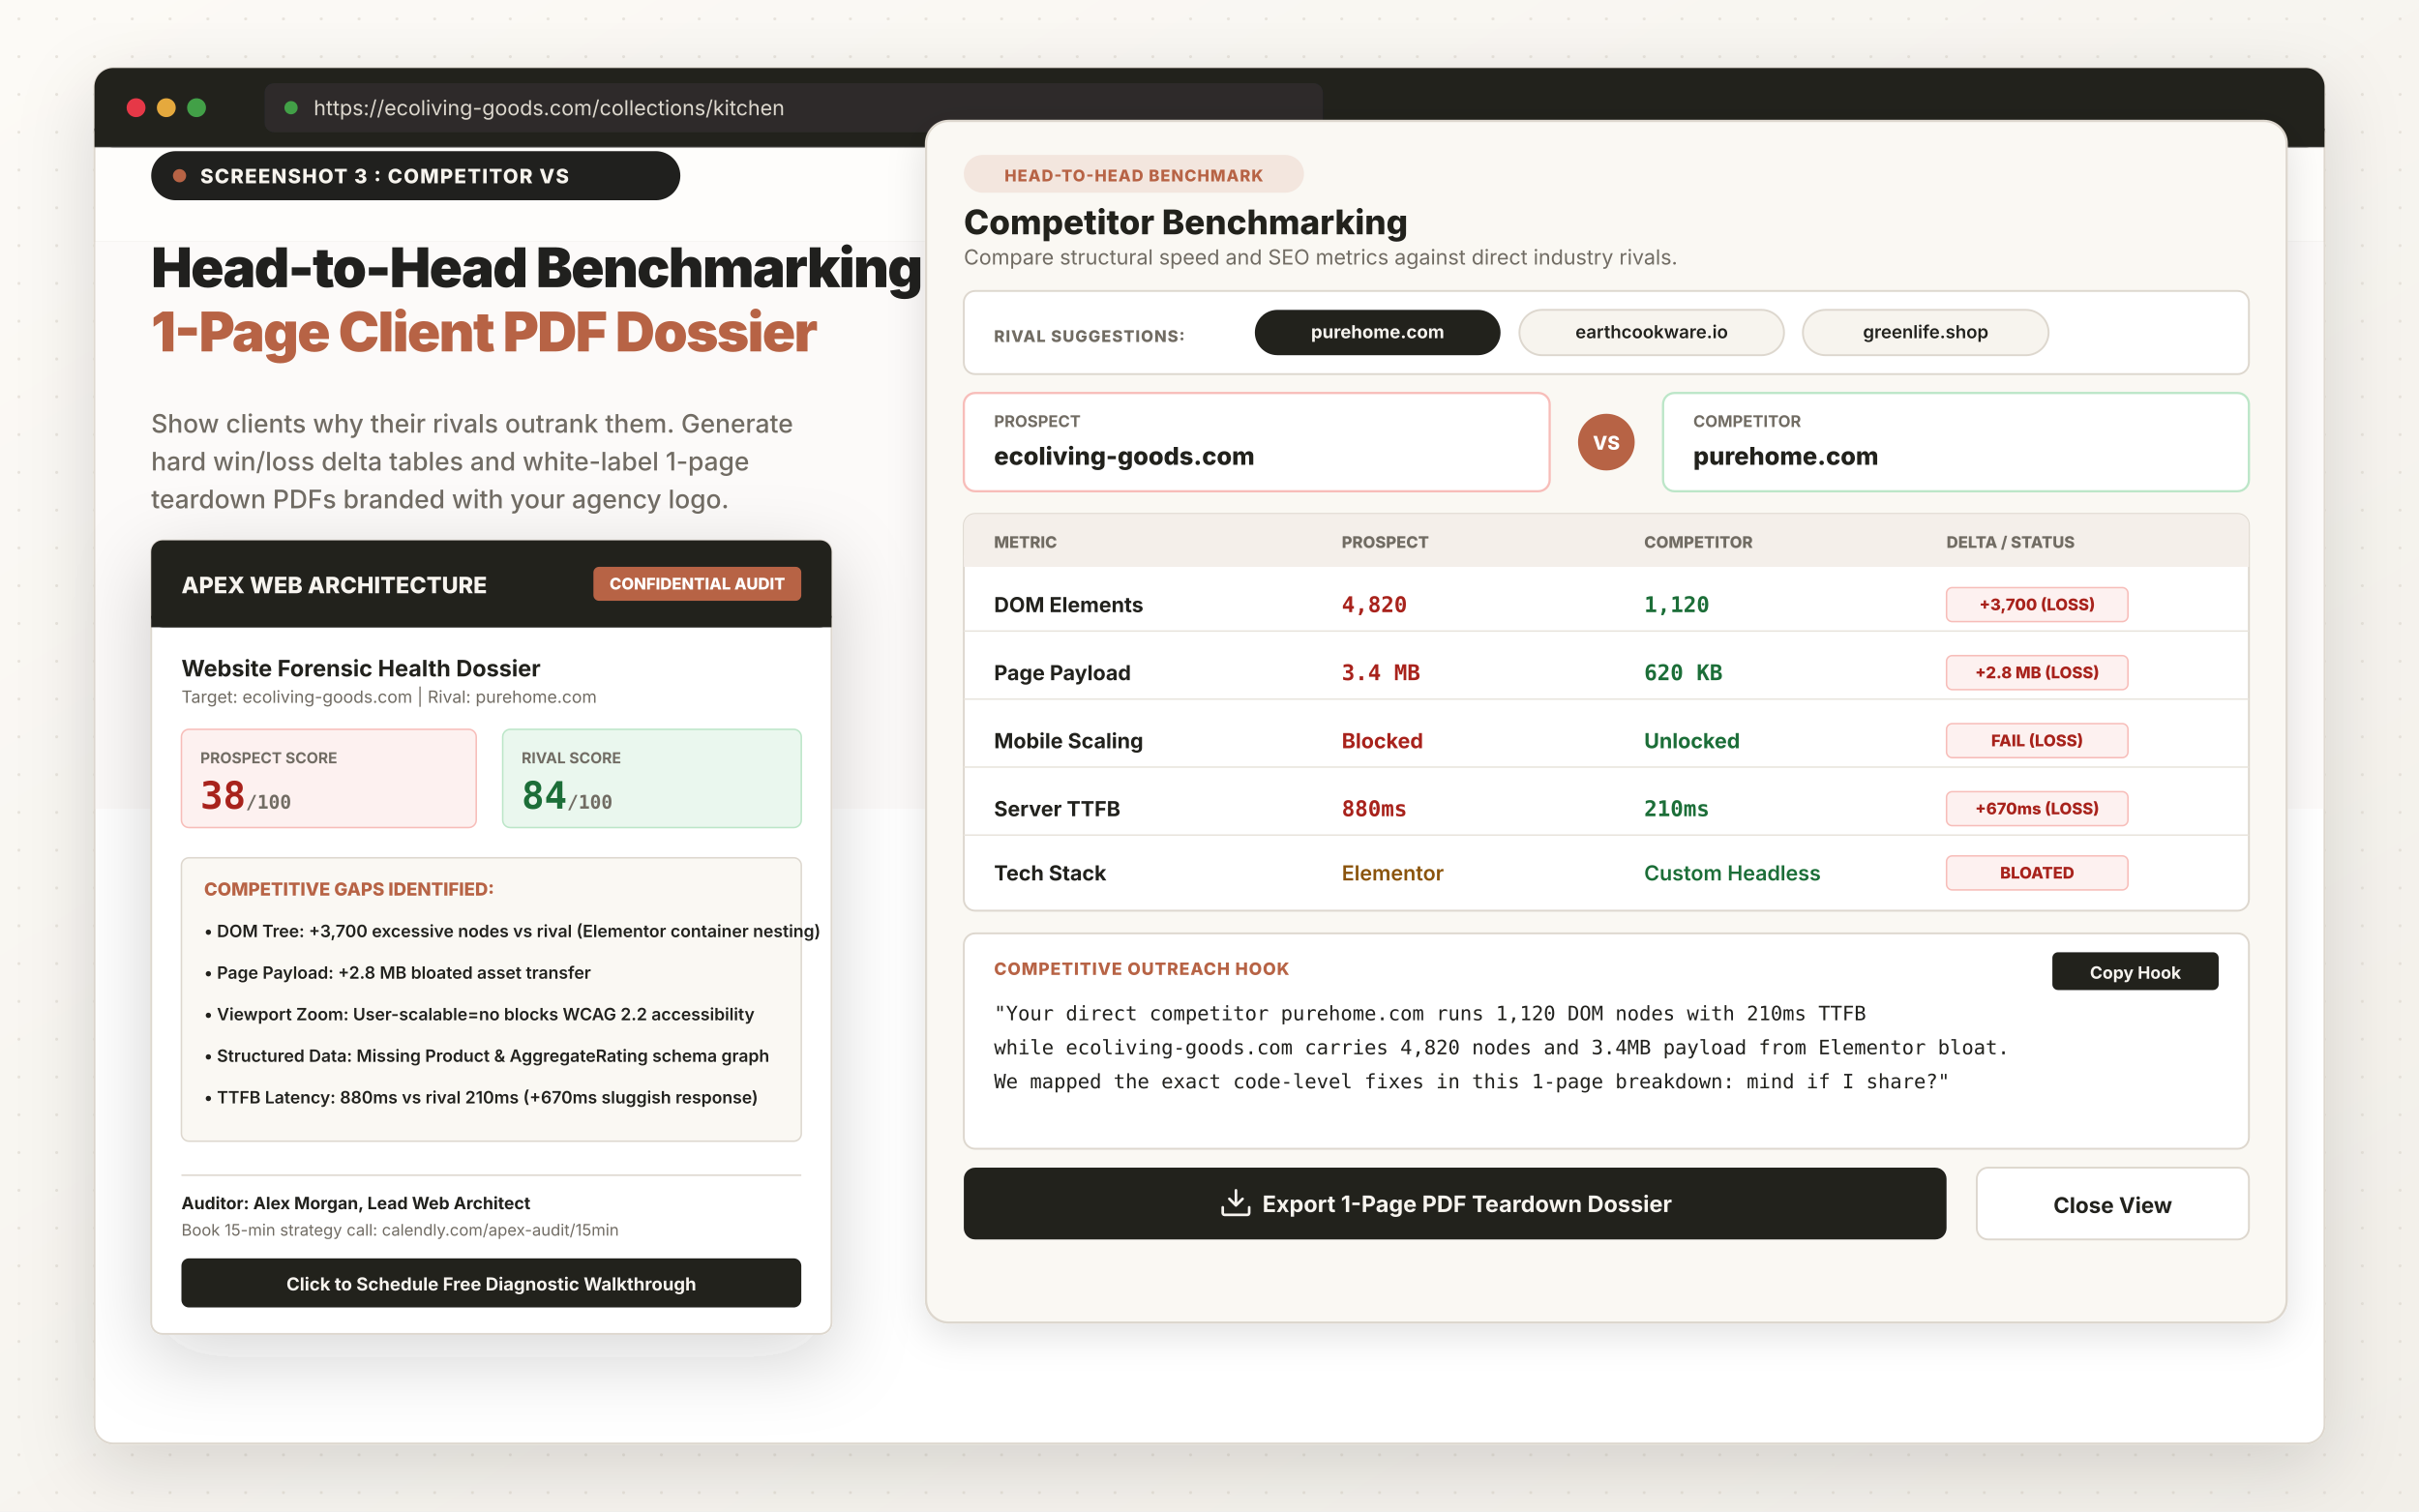
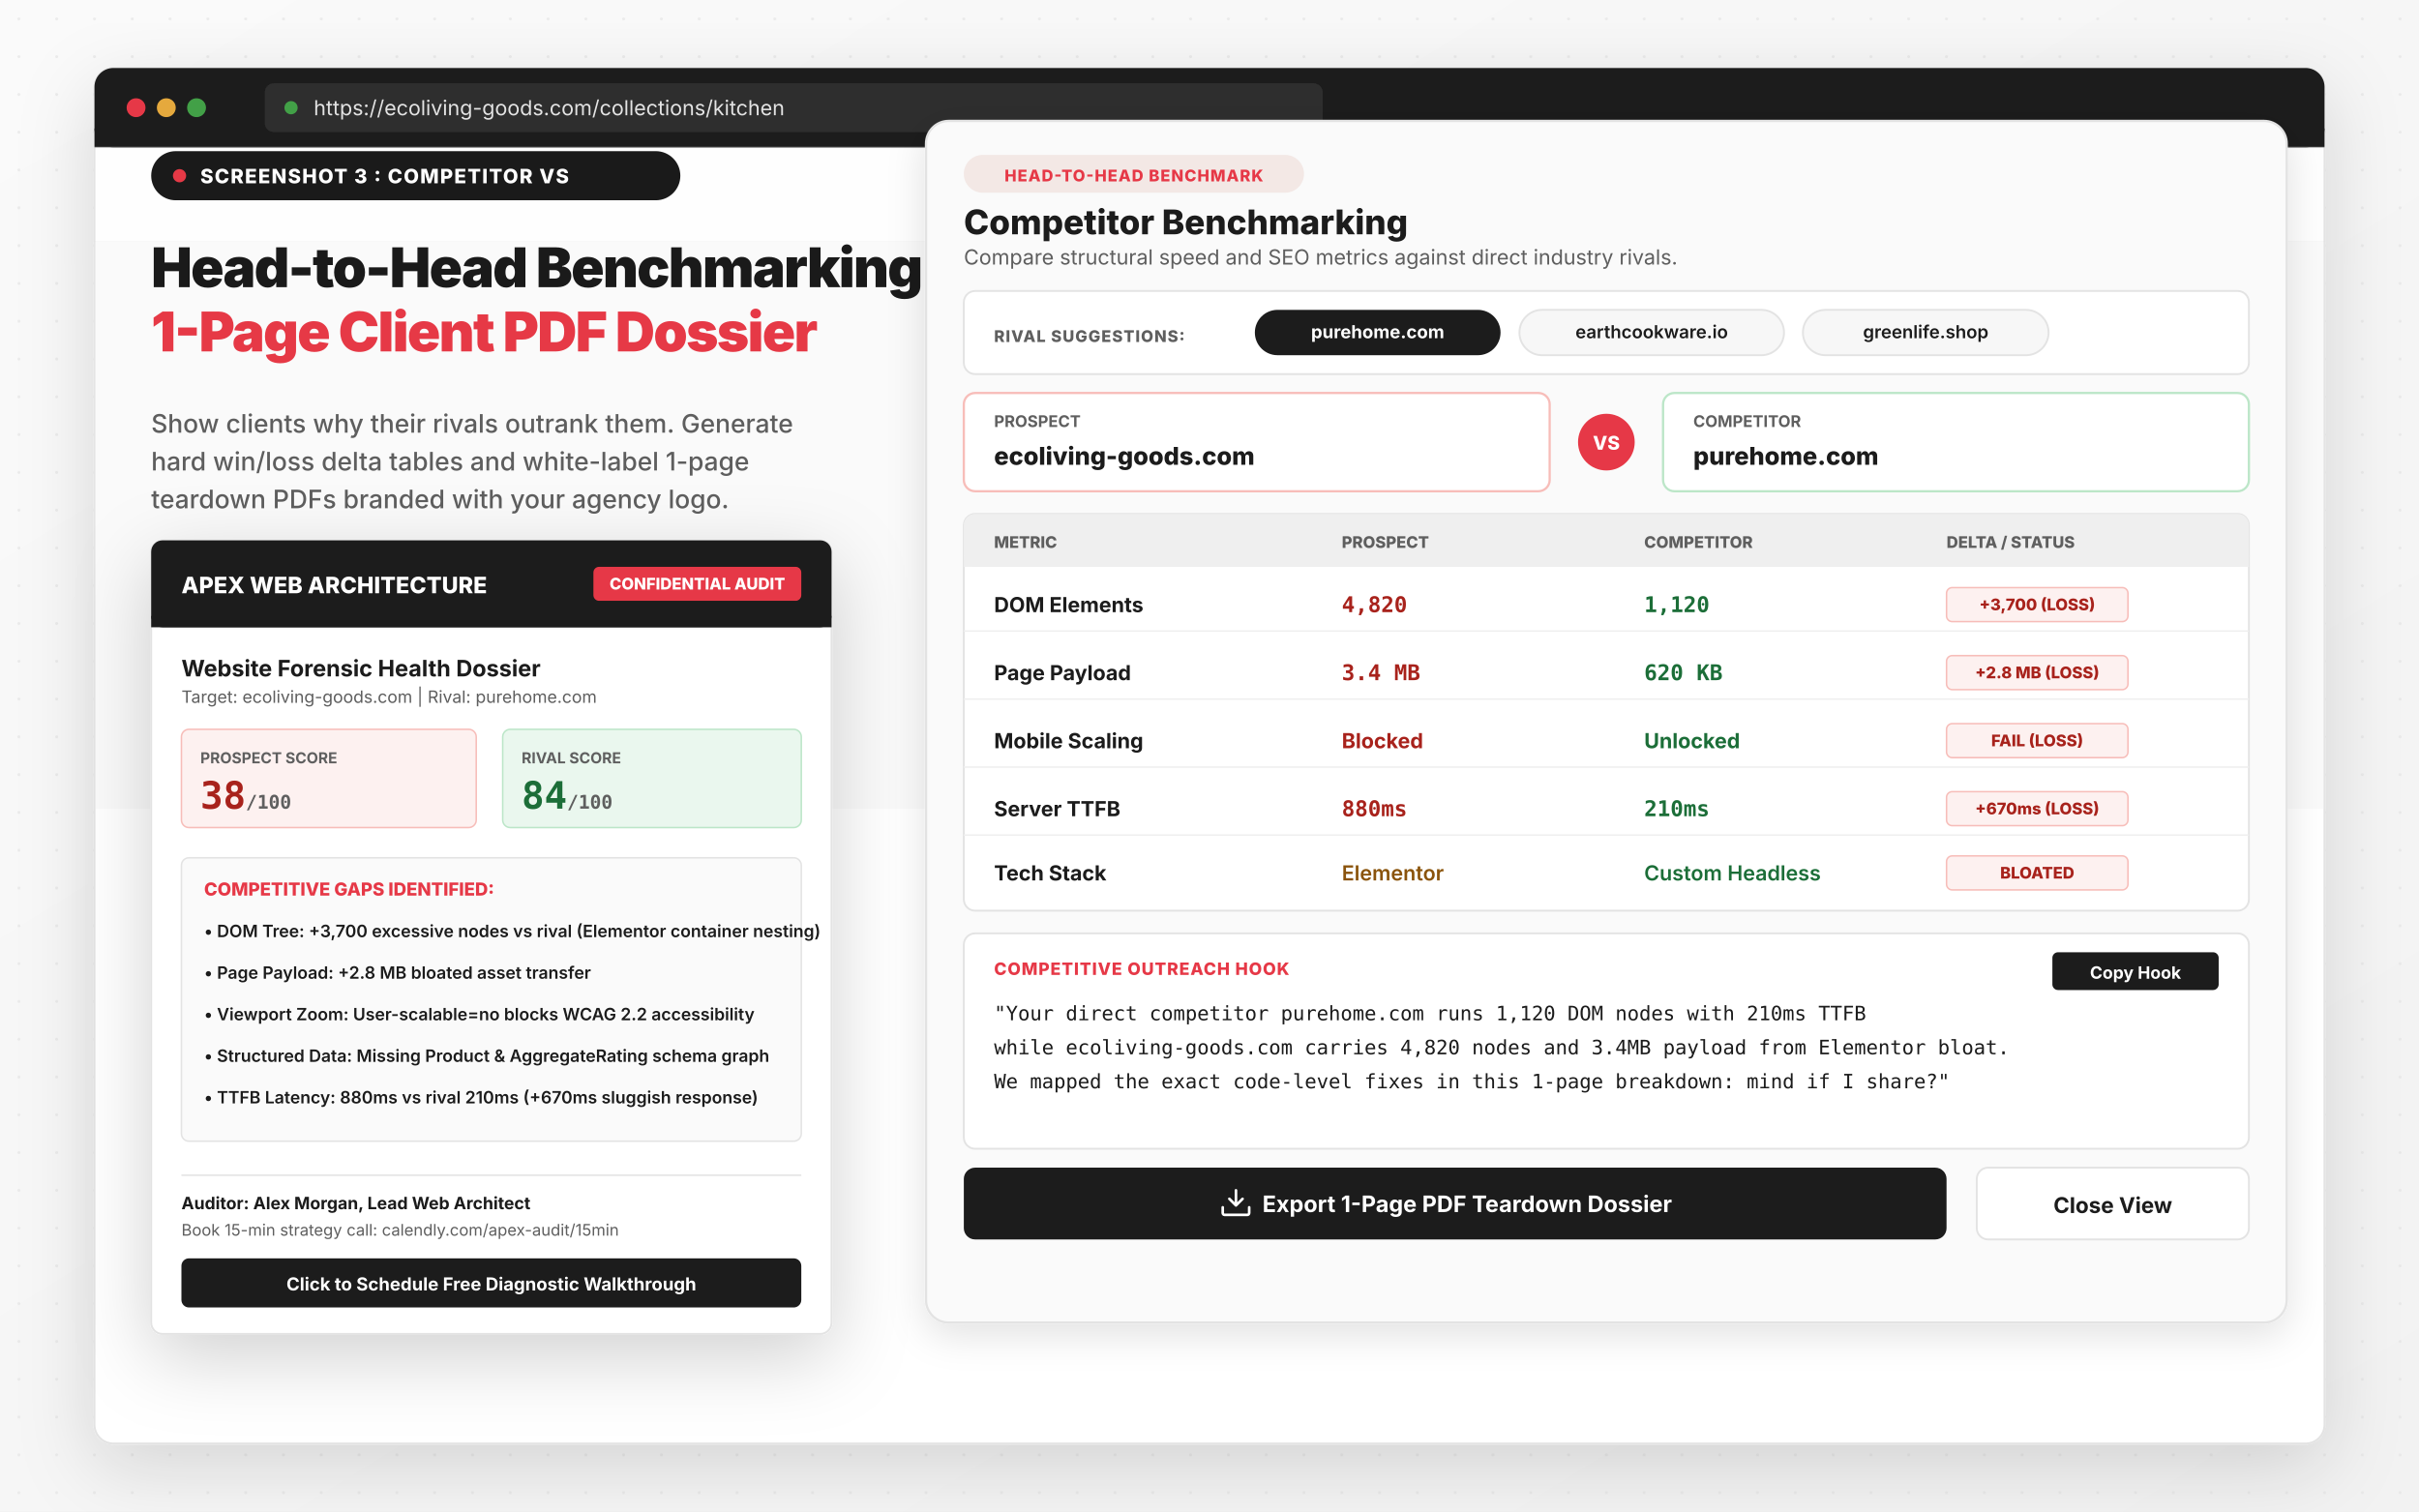
<svg xmlns="http://www.w3.org/2000/svg" viewBox="0 0 1280 800" width="1280" height="800">
  <defs>
    <linearGradient id="bgGrad3" x1="0%" y1="0%" x2="100%" y2="100%">
-       <stop offset="0%" stop-color="#FCFAF6" />
-       <stop offset="100%" stop-color="#F2EFE9" />
+       <stop offset="0%" stop-color="#fafafa" />
+       <stop offset="100%" stop-color="#f2f2f2" />
    </linearGradient>
    <filter id="browserShadow3" x="-10%" y="-10%" width="120%" height="125%">
-       <feDropShadow dx="0" dy="12" stdDeviation="20" flood-color="#20201E" flood-opacity="0.14" />
+       <feDropShadow dx="0" dy="12" stdDeviation="20" flood-color="#1a1a1a" flood-opacity="0.14" />
    </filter>
    <filter id="modalShadow3" x="-20%" y="-20%" width="140%" height="145%">
-       <feDropShadow dx="0" dy="24" stdDeviation="36" flood-color="#20201E" flood-opacity="0.25" />
-       <feDropShadow dx="0" dy="6" stdDeviation="10" flood-color="#20201E" flood-opacity="0.12" />
+       <feDropShadow dx="0" dy="24" stdDeviation="36" flood-color="#1a1a1a" flood-opacity="0.25" />
+       <feDropShadow dx="0" dy="6" stdDeviation="10" flood-color="#1a1a1a" flood-opacity="0.12" />
    </filter>
    <filter id="pdfShadow3" x="-20%" y="-20%" width="140%" height="140%">
-       <feDropShadow dx="0" dy="12" stdDeviation="20" flood-color="#20201E" flood-opacity="0.18" />
+       <feDropShadow dx="0" dy="12" stdDeviation="20" flood-color="#1a1a1a" flood-opacity="0.18" />
    </filter>
    <pattern id="dotGrid3" width="20" height="20" patternUnits="userSpaceOnUse">
-       <circle cx="10" cy="10" r="0.8" fill="#DDD7CE" opacity="0.6" />
+       <circle cx="10" cy="10" r="0.8" fill="#e3e3e3" opacity="0.6" />
    </pattern>
  </defs>
  <style>
    .font-sans { font-family: -apple-system, BlinkMacSystemFont, "Inter", "Segoe UI", Roboto, sans-serif; }
    .font-mono { font-family: ui-monospace, SFMono-Regular, Menlo, Monaco, Consolas, monospace; font-variant-numeric: tabular-nums; }
  </style>
  <rect width="1280" height="800" fill="url(#bgGrad3)" />
  <rect width="1280" height="800" fill="url(#dotGrid3)" />
  <g transform="translate(50, 36)" filter="url(#browserShadow3)">
-     <rect width="1180" height="728" rx="10" fill="#FFFFFF" stroke="#DDD7CE" stroke-width="1" />
-     <rect width="1180" height="42" rx="10" fill="#20201E" />
-     <rect y="32" width="1180" height="10" fill="#20201E" />
+     <rect width="1180" height="728" rx="10" fill="#FFFFFF" stroke="#e3e3e3" stroke-width="1" />
+     <rect width="1180" height="42" rx="10" fill="#1a1a1a" />
+     <rect y="32" width="1180" height="10" fill="#1a1a1a" />
    <circle cx="22" cy="21" r="5" fill="#E63946" />
    <circle cx="38" cy="21" r="5" fill="#E5A93C" />
    <circle cx="54" cy="21" r="5" fill="#43A047" />
-     <rect x="90" y="8" width="560" height="26" rx="5" fill="#2D2C2A" />
+     <rect x="90" y="8" width="560" height="26" rx="5" fill="#2d2d2d" />
    <circle cx="104" cy="21" r="3.5" fill="#43A047" />
-     <text x="116" y="25" class="font-sans" font-size="11" fill="#DDD7CE">https://ecoliving-goods.com/collections/kitchen</text>
+     <text x="116" y="25" class="font-sans" font-size="11" fill="#e3e3e3">https://ecoliving-goods.com/collections/kitchen</text>
    <g transform="translate(0, 42)" opacity="0.30">
-       <rect width="1180" height="50" fill="#FAF8F3" stroke="#DDD7CE" stroke-width="0.8" />
-       <text x="540" y="32" class="font-sans" font-size="14" font-weight="800" fill="#20201E">ECOLIVING GOODS</text>
-       <text x="700" y="31" class="font-sans" font-size="11" fill="#716C64">Kitchenware   |   Eco Home   |   Reviews</text>
-       <rect y="50" width="1180" height="300" fill="#F4EFEA" />
-       <rect x="540" y="80" width="180" height="140" rx="6" fill="#DDD7CE" opacity="0.4" />
+       <rect width="1180" height="50" fill="#fafafa" stroke="#e3e3e3" stroke-width="0.8" />
+       <text x="540" y="32" class="font-sans" font-size="14" font-weight="800" fill="#1a1a1a">ECOLIVING GOODS</text>
+       <text x="700" y="31" class="font-sans" font-size="11" fill="#5e5e5e">Kitchenware   |   Eco Home   |   Reviews</text>
+       <rect y="50" width="1180" height="300" fill="#efefef" />
+       <rect x="540" y="80" width="180" height="140" rx="6" fill="#e3e3e3" opacity="0.4" />
    </g>
  </g>
  <g transform="translate(80, 80)">
-     <rect width="280" height="26" rx="13" fill="#20201E" />
-     <circle cx="15" cy="13" r="3.5" fill="#B76345" />
-     <text x="26" y="17" class="font-sans" font-size="10.5" font-weight="800" fill="#F7F4EE" letter-spacing="0.06em">SCREENSHOT 3 : COMPETITOR VS</text>
+     <rect width="280" height="26" rx="13" fill="#1a1a1a" />
+     <circle cx="15" cy="13" r="3.5" fill="#e63946" />
+     <text x="26" y="17" class="font-sans" font-size="10.5" font-weight="800" fill="#ffffff" letter-spacing="0.06em">SCREENSHOT 3 : COMPETITOR VS</text>
    <g transform="translate(0, 46)">
-       <text x="0" y="26" class="font-sans" font-size="29" font-weight="900" fill="#20201E" letter-spacing="-0.8">Head-to-Head Benchmarking &amp;</text>
-       <text x="0" y="60" class="font-sans" font-size="29" font-weight="900" fill="#B76345" letter-spacing="-0.8">1-Page Client PDF Dossier</text>
+       <text x="0" y="26" class="font-sans" font-size="29" font-weight="900" fill="#1a1a1a" letter-spacing="-0.8">Head-to-Head Benchmarking &amp;</text>
+       <text x="0" y="60" class="font-sans" font-size="29" font-weight="900" fill="#e63946" letter-spacing="-0.8">1-Page Client PDF Dossier</text>
    </g>
    <g transform="translate(0, 134)">
-       <text x="0" y="15" class="font-sans" font-size="13.5" font-weight="500" fill="#716C64" line-height="1.5">
+       <text x="0" y="15" class="font-sans" font-size="13.5" font-weight="500" fill="#5e5e5e" line-height="1.5">
        <tspan x="0" dy="0">Show clients why their rivals outrank them. Generate</tspan>
        <tspan x="0" dy="20">hard win/loss delta tables and white-label 1-page</tspan>
        <tspan x="0" dy="20">teardown PDFs branded with your agency logo.</tspan>
      </text>
    </g>
    <g transform="translate(0, 206)" filter="url(#pdfShadow3)">
-       <rect width="360" height="420" rx="6" fill="#FFFFFF" stroke="#DDD7CE" stroke-width="1" />
-       <rect width="360" height="46" rx="6" fill="#20201E" />
-       <rect y="40" width="360" height="6" fill="#20201E" />
-       <text x="16" y="28" class="font-sans" font-size="12" font-weight="800" fill="#F7F4EE">APEX WEB ARCHITECTURE</text>
-       <rect x="234" y="14" width="110" height="18" rx="3" fill="#B76345" />
+       <rect width="360" height="420" rx="6" fill="#FFFFFF" stroke="#e3e3e3" stroke-width="1" />
+       <rect width="360" height="46" rx="6" fill="#1a1a1a" />
+       <rect y="40" width="360" height="6" fill="#1a1a1a" />
+       <text x="16" y="28" class="font-sans" font-size="12" font-weight="800" fill="#ffffff">APEX WEB ARCHITECTURE</text>
+       <rect x="234" y="14" width="110" height="18" rx="3" fill="#e63946" />
      <text x="289" y="26" class="font-sans" font-size="8.5" font-weight="800" fill="#FFFFFF" text-anchor="middle">CONFIDENTIAL AUDIT</text>
      <g transform="translate(16, 58)">
-         <text x="0" y="14" class="font-sans" font-size="12" font-weight="700" fill="#20201E">Website Forensic Health Dossier</text>
-         <text x="0" y="28" class="font-sans" font-size="9" fill="#716C64">Target: ecoliving-goods.com   |   Rival: purehome.com</text>
+         <text x="0" y="14" class="font-sans" font-size="12" font-weight="700" fill="#1a1a1a">Website Forensic Health Dossier</text>
+         <text x="0" y="28" class="font-sans" font-size="9" fill="#5e5e5e">Target: ecoliving-goods.com   |   Rival: purehome.com</text>
      </g>
      <g transform="translate(16, 100)">
        <rect width="156" height="52" rx="4" fill="#FDF1F0" stroke="#F7BDB9" stroke-width="0.8" />
-         <text x="10" y="18" class="font-sans" font-size="8" font-weight="700" fill="#716C64">PROSPECT SCORE</text>
-         <text x="10" y="42" class="font-mono" font-size="20" font-weight="900" fill="#A8231B">38<tspan font-size="10" font-weight="600" fill="#716C64">/100</tspan>
+         <text x="10" y="18" class="font-sans" font-size="8" font-weight="700" fill="#5e5e5e">PROSPECT SCORE</text>
+         <text x="10" y="42" class="font-mono" font-size="20" font-weight="900" fill="#A8231B">38<tspan font-size="10" font-weight="600" fill="#5e5e5e">/100</tspan>
        </text>
        <rect x="170" y="0" width="158" height="52" rx="4" fill="#EAF7EE" stroke="#BCE6C8" stroke-width="0.8" />
-         <text x="180" y="18" class="font-sans" font-size="8" font-weight="700" fill="#716C64">RIVAL SCORE</text>
-         <text x="180" y="42" class="font-mono" font-size="20" font-weight="900" fill="#1B6E38">84<tspan font-size="10" font-weight="600" fill="#716C64">/100</tspan>
+         <text x="180" y="18" class="font-sans" font-size="8" font-weight="700" fill="#5e5e5e">RIVAL SCORE</text>
+         <text x="180" y="42" class="font-mono" font-size="20" font-weight="900" fill="#1B6E38">84<tspan font-size="10" font-weight="600" fill="#5e5e5e">/100</tspan>
        </text>
      </g>
      <g transform="translate(16, 168)">
-         <rect width="328" height="150" rx="4" fill="#FAF8F3" stroke="#DDD7CE" stroke-width="0.8" />
-         <text x="12" y="20" class="font-sans" font-size="9.5" font-weight="800" fill="#B76345">COMPETITIVE GAPS IDENTIFIED:</text>
-         <text x="12" y="42" class="font-sans" font-size="9" font-weight="600" fill="#20201E">• DOM Tree: +3,700 excessive nodes vs rival (Elementor container nesting)</text>
-         <text x="12" y="64" class="font-sans" font-size="9" font-weight="600" fill="#20201E">• Page Payload: +2.8 MB bloated asset transfer</text>
-         <text x="12" y="86" class="font-sans" font-size="9" font-weight="600" fill="#20201E">• Viewport Zoom: User-scalable=no blocks WCAG 2.2 accessibility</text>
-         <text x="12" y="108" class="font-sans" font-size="9" font-weight="600" fill="#20201E">• Structured Data: Missing Product &amp; AggregateRating schema graph</text>
-         <text x="12" y="130" class="font-sans" font-size="9" font-weight="600" fill="#20201E">• TTFB Latency: 880ms vs rival 210ms (+670ms sluggish response)</text>
+         <rect width="328" height="150" rx="4" fill="#fafafa" stroke="#e3e3e3" stroke-width="0.8" />
+         <text x="12" y="20" class="font-sans" font-size="9.5" font-weight="800" fill="#e63946">COMPETITIVE GAPS IDENTIFIED:</text>
+         <text x="12" y="42" class="font-sans" font-size="9" font-weight="600" fill="#1a1a1a">• DOM Tree: +3,700 excessive nodes vs rival (Elementor container nesting)</text>
+         <text x="12" y="64" class="font-sans" font-size="9" font-weight="600" fill="#1a1a1a">• Page Payload: +2.8 MB bloated asset transfer</text>
+         <text x="12" y="86" class="font-sans" font-size="9" font-weight="600" fill="#1a1a1a">• Viewport Zoom: User-scalable=no blocks WCAG 2.2 accessibility</text>
+         <text x="12" y="108" class="font-sans" font-size="9" font-weight="600" fill="#1a1a1a">• Structured Data: Missing Product &amp; AggregateRating schema graph</text>
+         <text x="12" y="130" class="font-sans" font-size="9" font-weight="600" fill="#1a1a1a">• TTFB Latency: 880ms vs rival 210ms (+670ms sluggish response)</text>
      </g>
      <g transform="translate(16, 336)">
-         <line x1="0" y1="0" x2="328" y2="0" stroke="#DDD7CE" stroke-width="0.8" />
-         <text x="0" y="18" class="font-sans" font-size="9" font-weight="700" fill="#20201E">Auditor: Alex Morgan, Lead Web Architect</text>
-         <text x="0" y="32" class="font-sans" font-size="8.5" fill="#716C64">Book 15-min strategy call: calendly.com/apex-audit/15min</text>
-         <rect y="44" width="328" height="26" rx="4" fill="#20201E" />
-         <text x="164" y="61" class="font-sans" font-size="9.5" font-weight="700" fill="#F7F4EE" text-anchor="middle">Click to Schedule Free Diagnostic Walkthrough</text>
+         <line x1="0" y1="0" x2="328" y2="0" stroke="#e3e3e3" stroke-width="0.8" />
+         <text x="0" y="18" class="font-sans" font-size="9" font-weight="700" fill="#1a1a1a">Auditor: Alex Morgan, Lead Web Architect</text>
+         <text x="0" y="32" class="font-sans" font-size="8.5" fill="#5e5e5e">Book 15-min strategy call: calendly.com/apex-audit/15min</text>
+         <rect y="44" width="328" height="26" rx="4" fill="#1a1a1a" />
+         <text x="164" y="61" class="font-sans" font-size="9.5" font-weight="700" fill="#ffffff" text-anchor="middle">Click to Schedule Free Diagnostic Walkthrough</text>
      </g>
    </g>
  </g>
  <g transform="translate(490, 64)" filter="url(#modalShadow3)">
-     <rect width="720" height="636" rx="12" fill="#FAF8F3" stroke="#DDD7CE" stroke-width="1.2" />
+     <rect width="720" height="636" rx="12" fill="#fafafa" stroke="#e3e3e3" stroke-width="1.2" />
    <g transform="translate(20, 18)">
      <rect width="180" height="20" rx="10" fill="rgba(183,99,69,0.12)" />
-       <text x="90" y="14" class="font-sans" font-size="8.5" font-weight="800" fill="#B76345" text-anchor="middle" letter-spacing="0.06em">HEAD-TO-HEAD BENCHMARK</text>
-       <text x="0" y="42" class="font-sans" font-size="18" font-weight="800" fill="#20201E">Competitor Benchmarking</text>
-       <text x="0" y="58" class="font-sans" font-size="11" fill="#716C64">Compare structural speed and SEO metrics against direct industry rivals.</text>
+       <text x="90" y="14" class="font-sans" font-size="8.5" font-weight="800" fill="#e63946" text-anchor="middle" letter-spacing="0.06em">HEAD-TO-HEAD BENCHMARK</text>
+       <text x="0" y="42" class="font-sans" font-size="18" font-weight="800" fill="#1a1a1a">Competitor Benchmarking</text>
+       <text x="0" y="58" class="font-sans" font-size="11" fill="#5e5e5e">Compare structural speed and SEO metrics against direct industry rivals.</text>
      <g transform="translate(0, 72)">
-         <rect width="680" height="44" rx="6" fill="#FFFFFF" stroke="#DDD7CE" stroke-width="1" />
-         <text x="16" y="27" class="font-sans" font-size="8.5" font-weight="800" fill="#716C64" letter-spacing="0.06em">RIVAL SUGGESTIONS:</text>
-         <rect x="154" y="10" width="130" height="24" rx="12" fill="#20201E" />
-         <text x="219" y="25" class="font-sans" font-size="9.5" font-weight="700" fill="#F7F4EE" text-anchor="middle">purehome.com</text>
-         <rect x="294" y="10" width="140" height="24" rx="12" fill="#F7F4EE" stroke="#DDD7CE" stroke-width="1" />
-         <text x="364" y="25" class="font-sans" font-size="9.5" font-weight="600" fill="#20201E" text-anchor="middle">earthcookware.io</text>
-         <rect x="444" y="10" width="130" height="24" rx="12" fill="#F7F4EE" stroke="#DDD7CE" stroke-width="1" />
-         <text x="509" y="25" class="font-sans" font-size="9.5" font-weight="600" fill="#20201E" text-anchor="middle">greenlife.shop</text>
+         <rect width="680" height="44" rx="6" fill="#FFFFFF" stroke="#e3e3e3" stroke-width="1" />
+         <text x="16" y="27" class="font-sans" font-size="8.5" font-weight="800" fill="#5e5e5e" letter-spacing="0.06em">RIVAL SUGGESTIONS:</text>
+         <rect x="154" y="10" width="130" height="24" rx="12" fill="#1a1a1a" />
+         <text x="219" y="25" class="font-sans" font-size="9.5" font-weight="700" fill="#ffffff" text-anchor="middle">purehome.com</text>
+         <rect x="294" y="10" width="140" height="24" rx="12" fill="#f7f7f7" stroke="#e3e3e3" stroke-width="1" />
+         <text x="364" y="25" class="font-sans" font-size="9.5" font-weight="600" fill="#1a1a1a" text-anchor="middle">earthcookware.io</text>
+         <rect x="444" y="10" width="130" height="24" rx="12" fill="#f7f7f7" stroke="#e3e3e3" stroke-width="1" />
+         <text x="509" y="25" class="font-sans" font-size="9.5" font-weight="600" fill="#1a1a1a" text-anchor="middle">greenlife.shop</text>
      </g>
      <g transform="translate(0, 126)">
        <rect width="310" height="52" rx="6" fill="#FFFFFF" stroke="#F7BDB9" stroke-width="1.2" />
-         <text x="16" y="18" class="font-sans" font-size="8.5" font-weight="700" fill="#716C64">PROSPECT</text>
-         <text x="16" y="38" class="font-sans" font-size="13" font-weight="800" fill="#20201E">ecoliving-goods.com</text>
-         <circle cx="340" cy="26" r="15" fill="#B76345" />
+         <text x="16" y="18" class="font-sans" font-size="8.5" font-weight="700" fill="#5e5e5e">PROSPECT</text>
+         <text x="16" y="38" class="font-sans" font-size="13" font-weight="800" fill="#1a1a1a">ecoliving-goods.com</text>
+         <circle cx="340" cy="26" r="15" fill="#e63946" />
        <text x="340" y="30" class="font-sans" font-size="10" font-weight="800" fill="#FFFFFF" text-anchor="middle">VS</text>
        <rect x="370" y="0" width="310" height="52" rx="6" fill="#FFFFFF" stroke="#BCE6C8" stroke-width="1.2" />
-         <text x="386" y="18" class="font-sans" font-size="8.5" font-weight="700" fill="#716C64">COMPETITOR</text>
-         <text x="386" y="38" class="font-sans" font-size="13" font-weight="800" fill="#20201E">purehome.com</text>
+         <text x="386" y="18" class="font-sans" font-size="8.5" font-weight="700" fill="#5e5e5e">COMPETITOR</text>
+         <text x="386" y="38" class="font-sans" font-size="13" font-weight="800" fill="#1a1a1a">purehome.com</text>
      </g>
      <g transform="translate(0, 190)">
-         <rect width="680" height="210" rx="6" fill="#FFFFFF" stroke="#DDD7CE" stroke-width="1" />
-         <rect width="680" height="28" rx="6" fill="#F4EFEA" />
-         <rect y="22" width="680" height="6" fill="#F4EFEA" />
-         <text x="16" y="18" class="font-sans" font-size="8.5" font-weight="800" fill="#716C64">METRIC</text>
-         <text x="200" y="18" class="font-sans" font-size="8.5" font-weight="800" fill="#716C64">PROSPECT</text>
-         <text x="360" y="18" class="font-sans" font-size="8.5" font-weight="800" fill="#716C64">COMPETITOR</text>
-         <text x="520" y="18" class="font-sans" font-size="8.5" font-weight="800" fill="#716C64">DELTA / STATUS</text>
+         <rect width="680" height="210" rx="6" fill="#FFFFFF" stroke="#e3e3e3" stroke-width="1" />
+         <rect width="680" height="28" rx="6" fill="#efefef" />
+         <rect y="22" width="680" height="6" fill="#efefef" />
+         <text x="16" y="18" class="font-sans" font-size="8.5" font-weight="800" fill="#5e5e5e">METRIC</text>
+         <text x="200" y="18" class="font-sans" font-size="8.5" font-weight="800" fill="#5e5e5e">PROSPECT</text>
+         <text x="360" y="18" class="font-sans" font-size="8.5" font-weight="800" fill="#5e5e5e">COMPETITOR</text>
+         <text x="520" y="18" class="font-sans" font-size="8.5" font-weight="800" fill="#5e5e5e">DELTA / STATUS</text>
        <g transform="translate(16, 34)">
-           <text x="0" y="18" class="font-sans" font-size="11" font-weight="700" fill="#20201E">DOM Elements</text>
+           <text x="0" y="18" class="font-sans" font-size="11" font-weight="700" fill="#1a1a1a">DOM Elements</text>
          <text x="184" y="18" class="font-mono" font-size="11.5" font-weight="700" fill="#A8231B">4,820</text>
          <text x="344" y="18" class="font-mono" font-size="11.5" font-weight="700" fill="#1B6E38">1,120</text>
          <rect x="504" y="5" width="96" height="18" rx="3" fill="#FDF1F0" stroke="#F7BDB9" stroke-width="0.8" />
          <text x="552" y="17" class="font-sans" font-size="8.5" font-weight="800" fill="#A8231B" text-anchor="middle">+3,700 (LOSS)</text>
-           <line x1="-16" y1="28" x2="664" y2="28" stroke="#E8E4DC" stroke-width="0.8" />
+           <line x1="-16" y1="28" x2="664" y2="28" stroke="#efefef" stroke-width="0.8" />
        </g>
        <g transform="translate(16, 70)">
-           <text x="0" y="18" class="font-sans" font-size="11" font-weight="700" fill="#20201E">Page Payload</text>
+           <text x="0" y="18" class="font-sans" font-size="11" font-weight="700" fill="#1a1a1a">Page Payload</text>
          <text x="184" y="18" class="font-mono" font-size="11.5" font-weight="700" fill="#A8231B">3.4 MB</text>
          <text x="344" y="18" class="font-mono" font-size="11.5" font-weight="700" fill="#1B6E38">620 KB</text>
          <rect x="504" y="5" width="96" height="18" rx="3" fill="#FDF1F0" stroke="#F7BDB9" stroke-width="0.8" />
          <text x="552" y="17" class="font-sans" font-size="8.5" font-weight="800" fill="#A8231B" text-anchor="middle">+2.8 MB (LOSS)</text>
-           <line x1="-16" y1="28" x2="664" y2="28" stroke="#E8E4DC" stroke-width="0.8" />
+           <line x1="-16" y1="28" x2="664" y2="28" stroke="#efefef" stroke-width="0.8" />
        </g>
        <g transform="translate(16, 106)">
-           <text x="0" y="18" class="font-sans" font-size="11" font-weight="700" fill="#20201E">Mobile Scaling</text>
+           <text x="0" y="18" class="font-sans" font-size="11" font-weight="700" fill="#1a1a1a">Mobile Scaling</text>
          <text x="184" y="18" class="font-sans" font-size="11" font-weight="700" fill="#A8231B">Blocked</text>
          <text x="344" y="18" class="font-sans" font-size="11" font-weight="700" fill="#1B6E38">Unlocked</text>
          <rect x="504" y="5" width="96" height="18" rx="3" fill="#FDF1F0" stroke="#F7BDB9" stroke-width="0.8" />
          <text x="552" y="17" class="font-sans" font-size="8.5" font-weight="800" fill="#A8231B" text-anchor="middle">FAIL (LOSS)</text>
-           <line x1="-16" y1="28" x2="664" y2="28" stroke="#E8E4DC" stroke-width="0.8" />
+           <line x1="-16" y1="28" x2="664" y2="28" stroke="#efefef" stroke-width="0.8" />
        </g>
        <g transform="translate(16, 142)">
-           <text x="0" y="18" class="font-sans" font-size="11" font-weight="700" fill="#20201E">Server TTFB</text>
+           <text x="0" y="18" class="font-sans" font-size="11" font-weight="700" fill="#1a1a1a">Server TTFB</text>
          <text x="184" y="18" class="font-mono" font-size="11.5" font-weight="700" fill="#A8231B">880ms</text>
          <text x="344" y="18" class="font-mono" font-size="11.5" font-weight="700" fill="#1B6E38">210ms</text>
          <rect x="504" y="5" width="96" height="18" rx="3" fill="#FDF1F0" stroke="#F7BDB9" stroke-width="0.8" />
          <text x="552" y="17" class="font-sans" font-size="8.5" font-weight="800" fill="#A8231B" text-anchor="middle">+670ms (LOSS)</text>
-           <line x1="-16" y1="28" x2="664" y2="28" stroke="#E8E4DC" stroke-width="0.8" />
+           <line x1="-16" y1="28" x2="664" y2="28" stroke="#efefef" stroke-width="0.8" />
        </g>
        <g transform="translate(16, 178)">
-           <text x="0" y="16" class="font-sans" font-size="11" font-weight="700" fill="#20201E">Tech Stack</text>
+           <text x="0" y="16" class="font-sans" font-size="11" font-weight="700" fill="#1a1a1a">Tech Stack</text>
          <text x="184" y="16" class="font-sans" font-size="11" font-weight="600" fill="#8A5308">Elementor</text>
          <text x="344" y="16" class="font-sans" font-size="11" font-weight="600" fill="#1B6E38">Custom Headless</text>
          <rect x="504" y="3" width="96" height="18" rx="3" fill="#FDF1F0" stroke="#F7BDB9" stroke-width="0.8" />
          <text x="552" y="15" class="font-sans" font-size="8.5" font-weight="800" fill="#A8231B" text-anchor="middle">BLOATED</text>
        </g>
      </g>
      <g transform="translate(0, 412)">
-         <rect width="680" height="114" rx="6" fill="#FFFFFF" stroke="#DDD7CE" stroke-width="1" />
+         <rect width="680" height="114" rx="6" fill="#FFFFFF" stroke="#e3e3e3" stroke-width="1" />
        <g transform="translate(16, 10)">
-           <text x="0" y="12" class="font-sans" font-size="9" font-weight="800" fill="#B76345" letter-spacing="0.05em">COMPETITIVE OUTREACH HOOK</text>
-           <rect x="560" y="0" width="88" height="20" rx="3" fill="#20201E" />
-           <text x="604" y="14" class="font-sans" font-size="9" font-weight="700" fill="#F7F4EE" text-anchor="middle">Copy Hook</text>
-           <text x="0" y="36" class="font-mono" font-size="10.5" fill="#20201E" line-height="1.5">
+           <text x="0" y="12" class="font-sans" font-size="9" font-weight="800" fill="#e63946" letter-spacing="0.05em">COMPETITIVE OUTREACH HOOK</text>
+           <rect x="560" y="0" width="88" height="20" rx="3" fill="#1a1a1a" />
+           <text x="604" y="14" class="font-sans" font-size="9" font-weight="700" fill="#ffffff" text-anchor="middle">Copy Hook</text>
+           <text x="0" y="36" class="font-mono" font-size="10.5" fill="#1a1a1a" line-height="1.5">
            <tspan x="0" dy="0">"Your direct competitor purehome.com runs 1,120 DOM nodes with 210ms TTFB</tspan>
            <tspan x="0" dy="18">while ecoliving-goods.com carries 4,820 nodes and 3.4MB payload from Elementor bloat.</tspan>
            <tspan x="0" dy="18">We mapped the exact code-level fixes in this 1-page breakdown: mind if I share?"</tspan>
          </text>
        </g>
      </g>
      <g transform="translate(0, 536)">
-         <rect width="520" height="38" rx="6" fill="#20201E" />
+         <rect width="520" height="38" rx="6" fill="#1a1a1a" />
        <g transform="translate(136, 11)">
-           <path d="M1 10v3a1 1 0 0 0 1 1h12a1 1 0 0 0 1-1v-3M8 1v8M4.5 5.5L8 9l3.5-3.5" fill="none" stroke="#F7F4EE" stroke-width="1.4" stroke-linecap="round" stroke-linejoin="round" />
-           <text x="22" y="12.5" class="font-sans" font-size="12" font-weight="700" fill="#F7F4EE">Export 1-Page PDF Teardown Dossier</text>
+           <path d="M1 10v3a1 1 0 0 0 1 1h12a1 1 0 0 0 1-1v-3M8 1v8M4.5 5.5L8 9l3.5-3.5" fill="none" stroke="#ffffff" stroke-width="1.4" stroke-linecap="round" stroke-linejoin="round" />
+           <text x="22" y="12.5" class="font-sans" font-size="12" font-weight="700" fill="#ffffff">Export 1-Page PDF Teardown Dossier</text>
        </g>
-         <rect x="536" y="0" width="144" height="38" rx="6" fill="#FFFFFF" stroke="#DDD7CE" stroke-width="1" />
-         <text x="608" y="24" class="font-sans" font-size="11.5" font-weight="700" fill="#20201E" text-anchor="middle">Close View</text>
+         <rect x="536" y="0" width="144" height="38" rx="6" fill="#FFFFFF" stroke="#e3e3e3" stroke-width="1" />
+         <text x="608" y="24" class="font-sans" font-size="11.5" font-weight="700" fill="#1a1a1a" text-anchor="middle">Close View</text>
      </g>
    </g>
  </g>
</svg>
